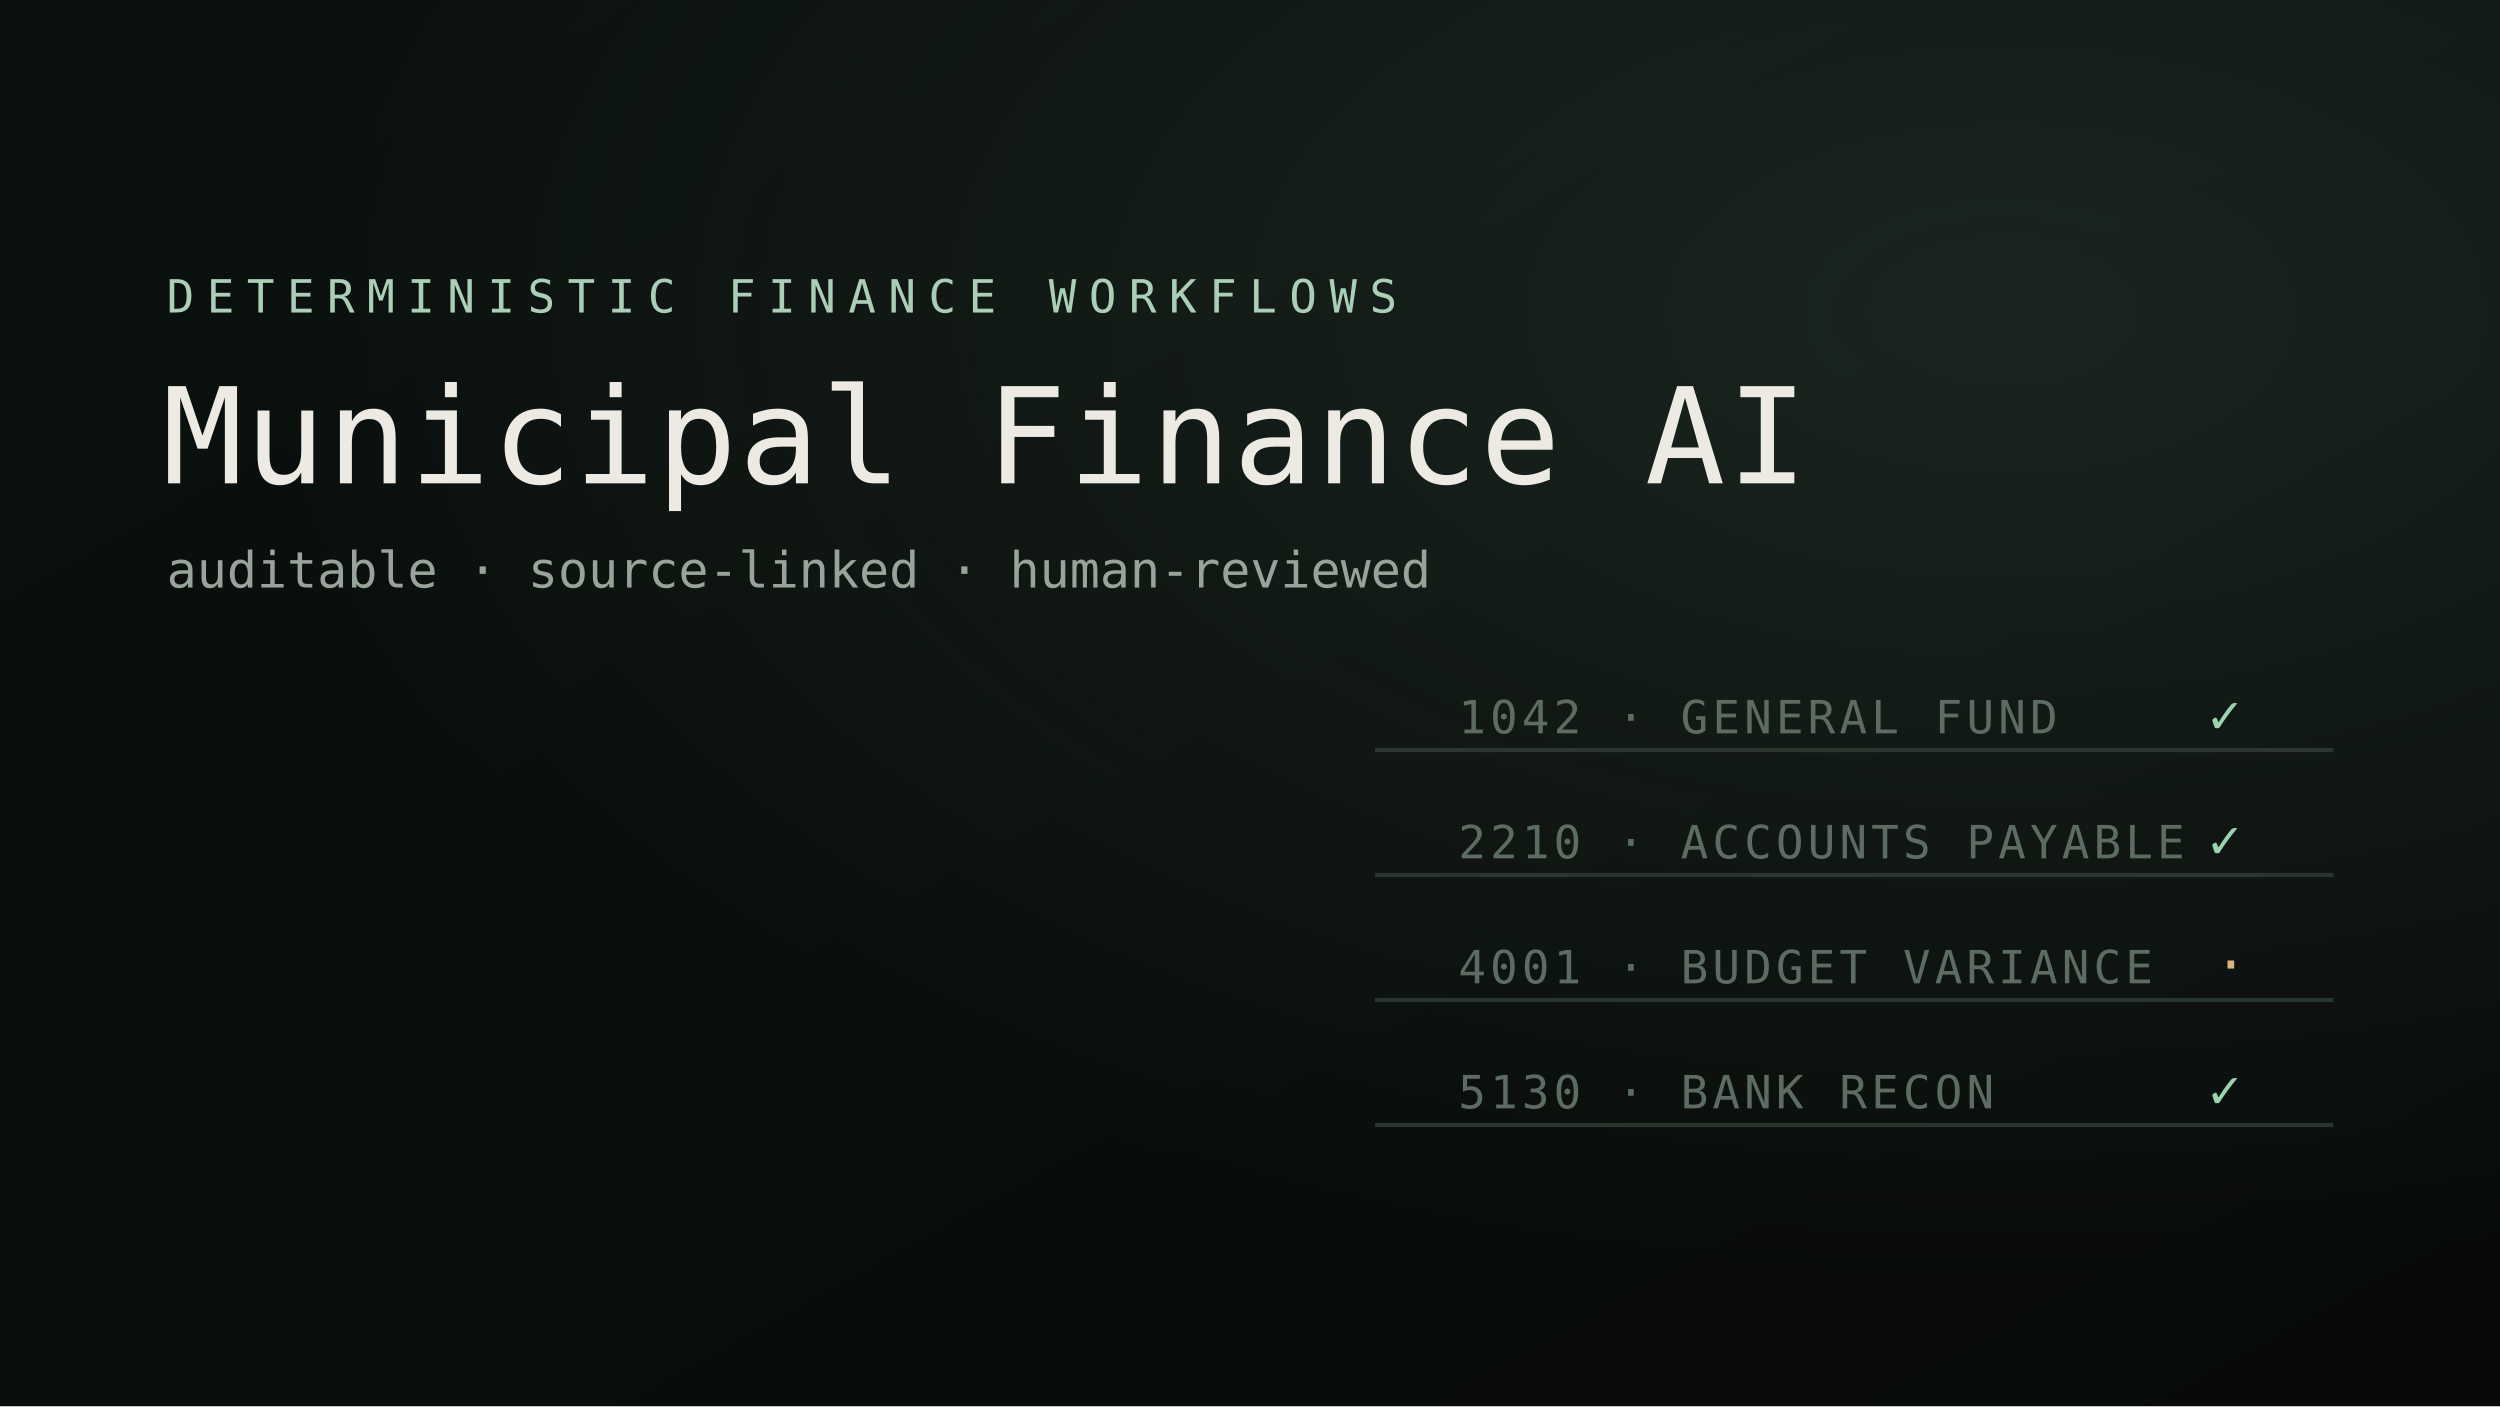
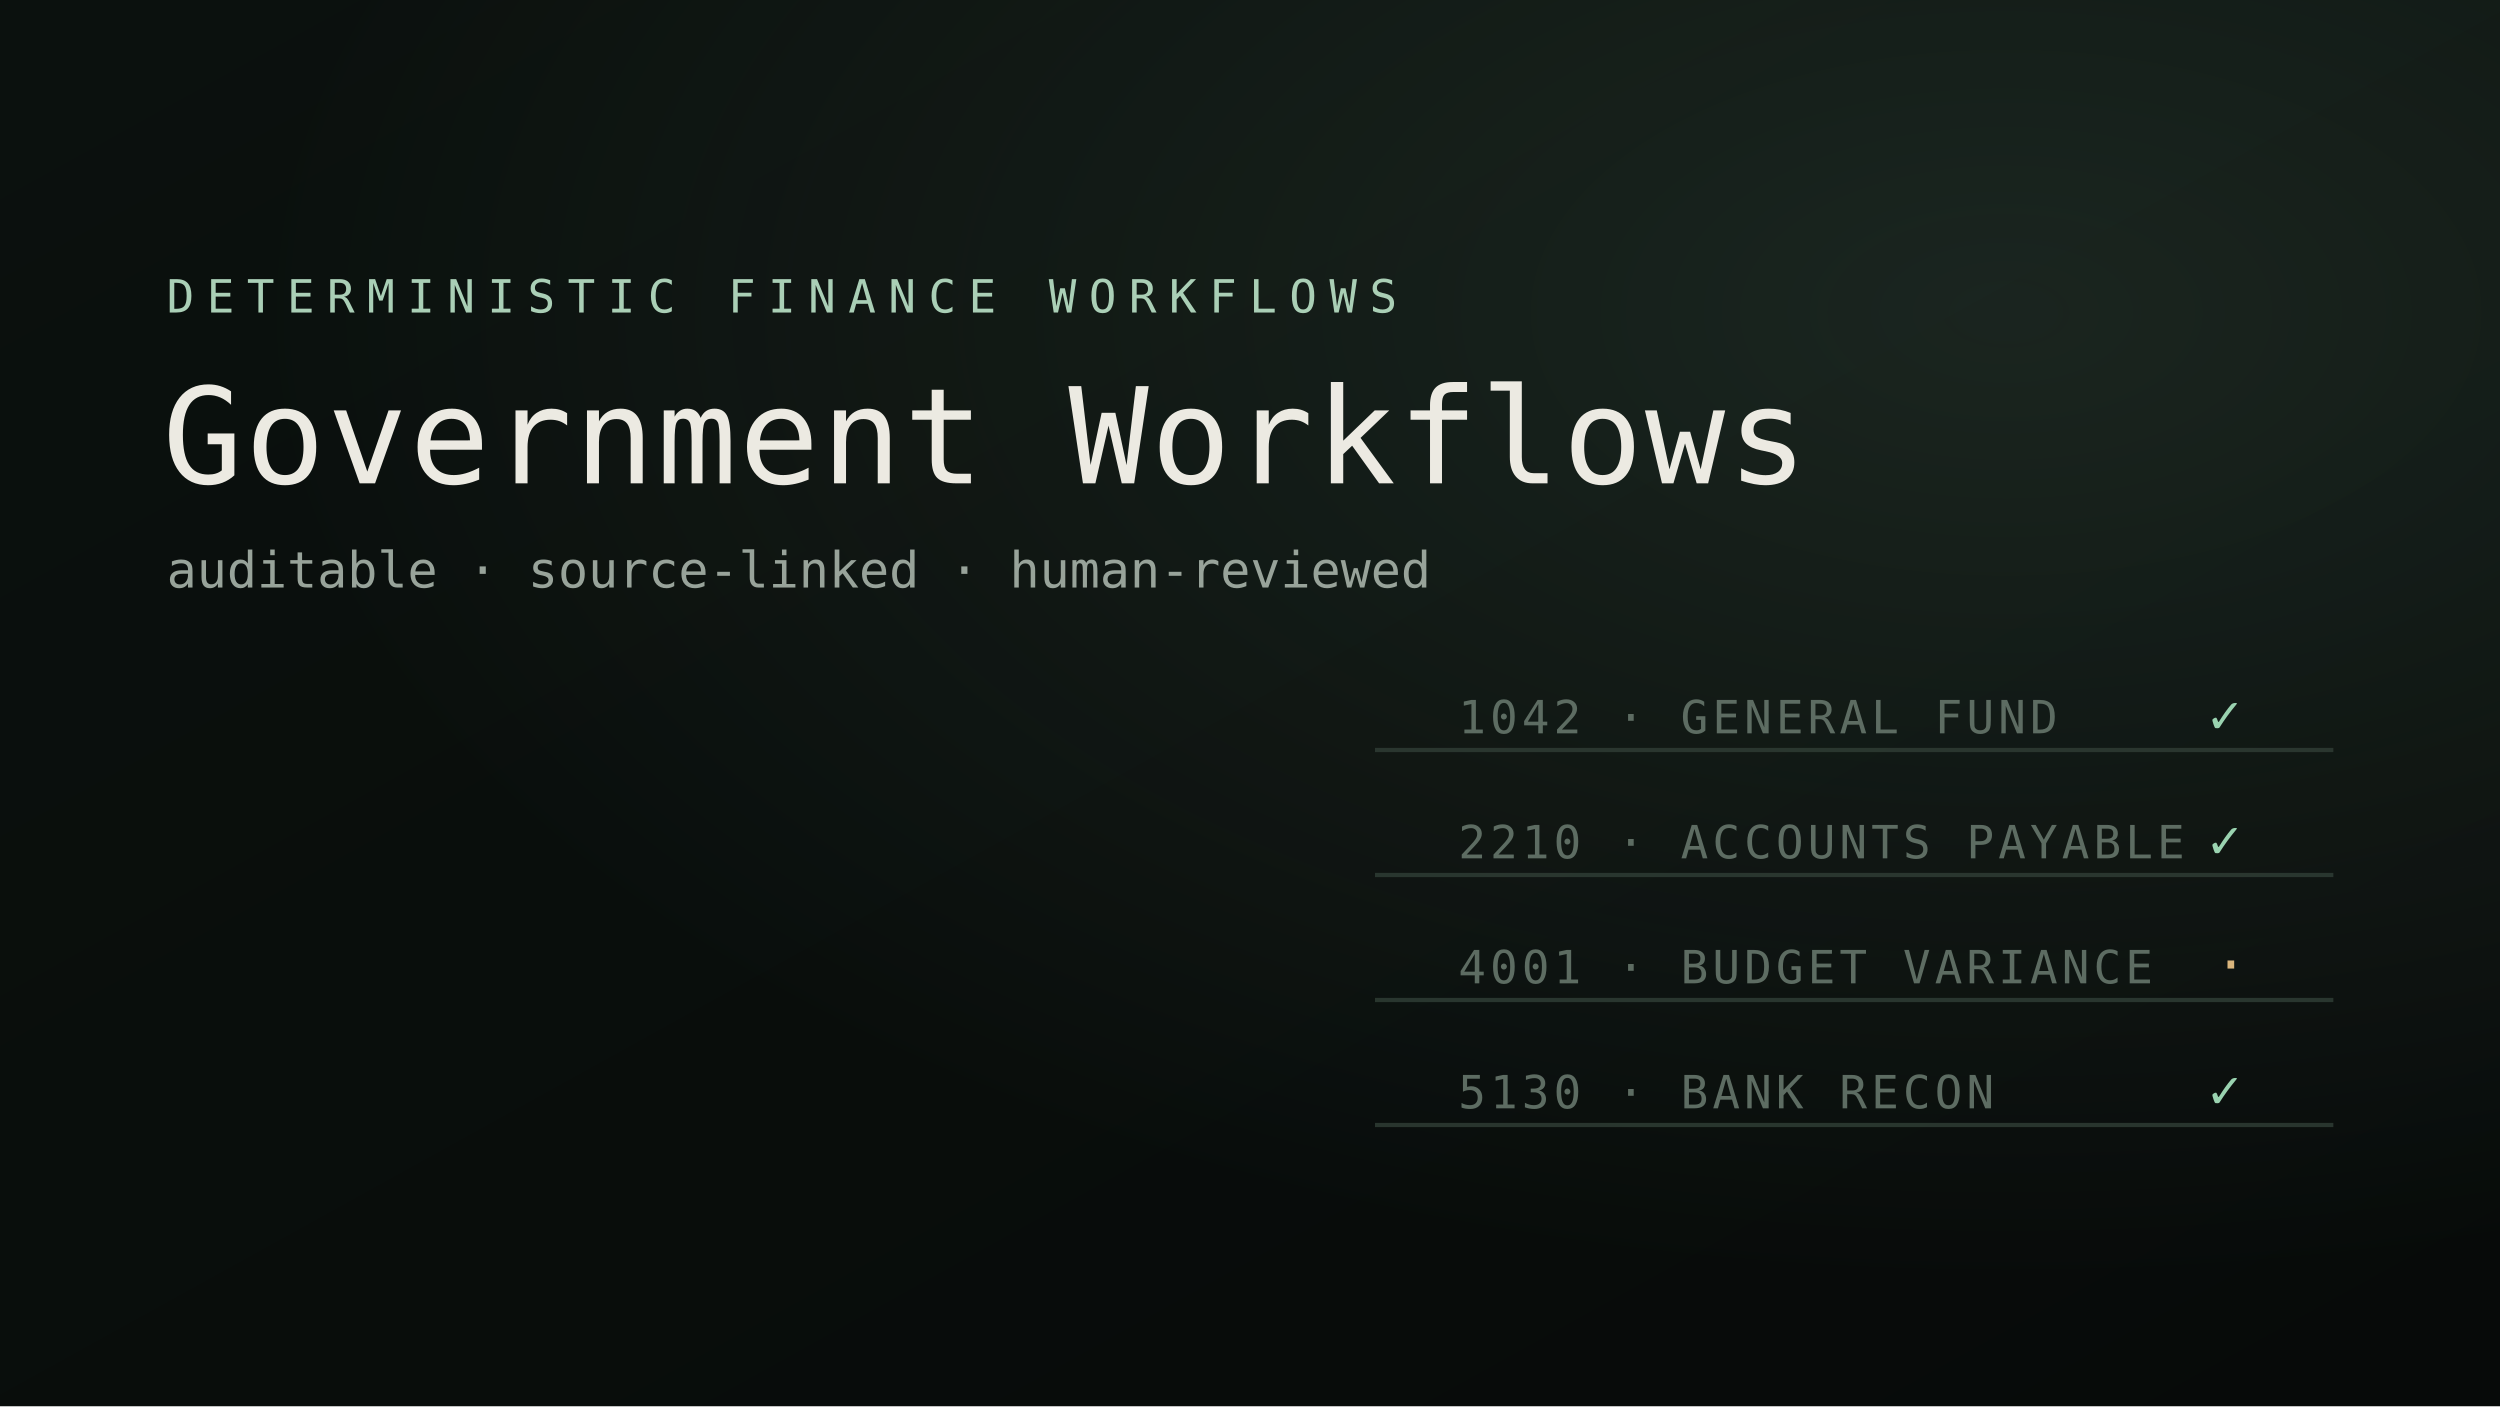
- <svg xmlns="http://www.w3.org/2000/svg" viewBox="0 0 1200 675" width="1200" height="675" role="img" aria-label="Municipal Finance AI preview">
+ <svg xmlns="http://www.w3.org/2000/svg" viewBox="0 0 1200 675" width="1200" height="675" role="img" aria-label="Government Workflows preview">
  <defs>
    <linearGradient id="gbg" x1="0" y1="0" x2="1" y2="1">
      <stop offset="0" stop-color="#0b110e" />
      <stop offset="1" stop-color="#070a09" />
    </linearGradient>
    <radialGradient id="gglow" cx="0.8" cy="0.22" r="0.7">
      <stop offset="0" stop-color="#9ad3b0" stop-opacity="0.12" />
      <stop offset="1" stop-color="#9ad3b0" stop-opacity="0" />
    </radialGradient>
  </defs>
  <rect width="1200" height="675" fill="url(#gbg)" />
  <rect width="1200" height="675" fill="url(#gglow)" />
  <g font-family="'IBM Plex Mono', ui-monospace, monospace">
    <g opacity="0.9">
      <line x1="660" y1="360" x2="1120" y2="360" stroke="#2c3a32" stroke-width="2" />
      <line x1="660" y1="420" x2="1120" y2="420" stroke="#2c3a32" stroke-width="2" />
      <line x1="660" y1="480" x2="1120" y2="480" stroke="#2c3a32" stroke-width="2" />
      <line x1="660" y1="540" x2="1120" y2="540" stroke="#2c3a32" stroke-width="2" />
    </g>
    <g fill="#5d6c62" font-size="22" letter-spacing="2">
      <text x="700" y="352">1042 · GENERAL FUND</text>
      <text x="700" y="412">2210 · ACCOUNTS PAYABLE</text>
      <text x="700" y="472">4001 · BUDGET VARIANCE</text>
      <text x="700" y="532">5130 · BANK RECON</text>
    </g>
    <g font-size="26" font-weight="500">
      <text x="1060" y="352" fill="#9ad3b0">✓</text>
      <text x="1060" y="412" fill="#9ad3b0">✓</text>
      <text x="1063" y="472" fill="#dab57c">·</text>
      <text x="1060" y="532" fill="#9ad3b0">✓</text>
    </g>
  </g>
  <g font-family="'IBM Plex Mono', ui-monospace, monospace">
    <text x="80" y="150" fill="#aacfb6" font-size="22" letter-spacing="6">DETERMINISTIC FINANCE WORKFLOWS</text>
-     <text x="78" y="232" fill="#eceae2" font-size="64" font-weight="500" letter-spacing="1">Municipal Finance AI</text>
+     <text x="78" y="232" fill="#eceae2" font-size="64" font-weight="500" letter-spacing="1">Government Workflows</text>
    <text x="80" y="282" fill="#98a39a" font-size="24">auditable · source-linked · human-reviewed</text>
  </g>
</svg>
